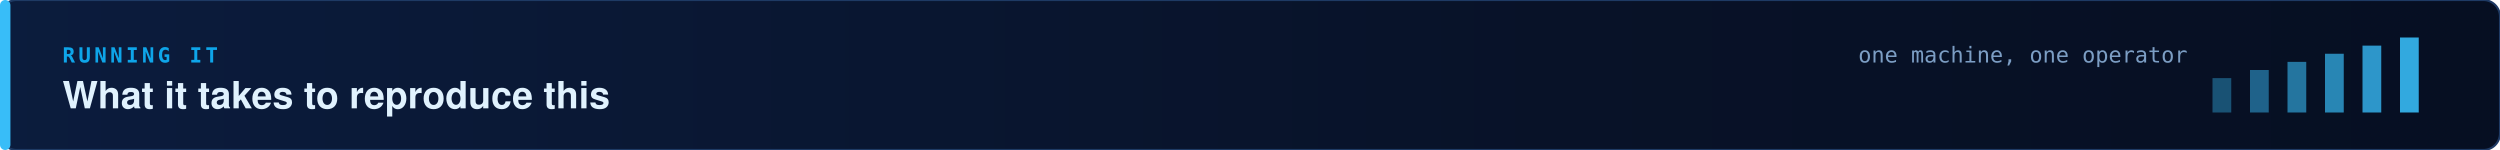
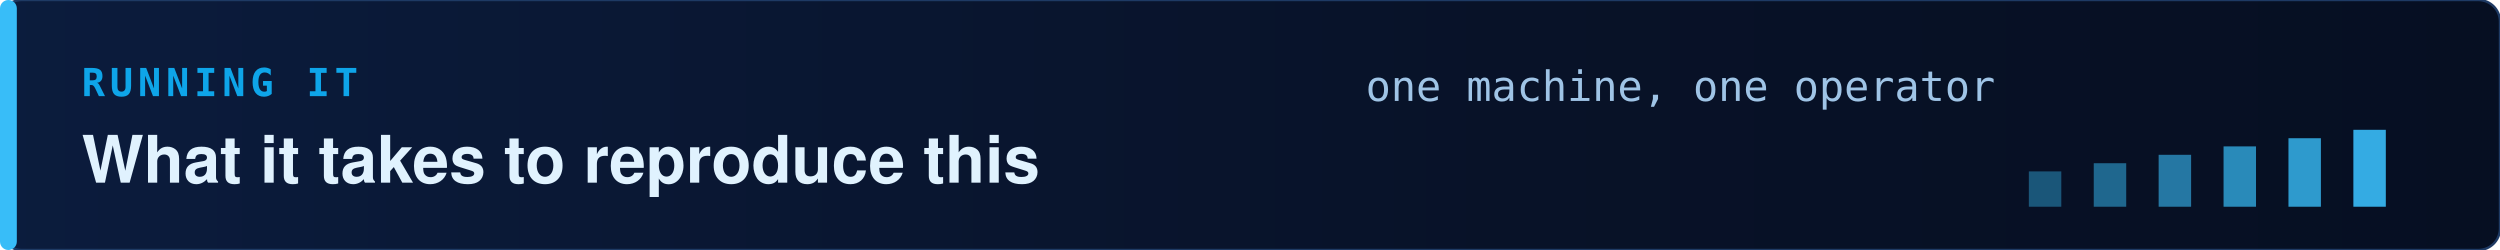
- <svg xmlns="http://www.w3.org/2000/svg" viewBox="0 0 1200 72" width="1200" height="72" role="img" aria-label="What it takes to reproduce this">
+ <svg xmlns="http://www.w3.org/2000/svg" viewBox="0 0 1040 104" width="1040" height="104" role="img" aria-label="What it takes to reproduce this">
  <defs>
    <linearGradient id="g" x1="0" y1="0" x2="1" y2="0">
      <stop offset="0" stop-color="#0b1c3d" />
-       <stop offset="0.62" stop-color="#081228" />
+       <stop offset="0.6" stop-color="#081228" />
      <stop offset="1" stop-color="#060f22" />
    </linearGradient>
  </defs>
-   <rect width="1200" height="72" rx="8" fill="url(#g)" />
-   <rect width="1200" height="72" rx="8" fill="none" stroke="#1e3a64" />
-   <rect x="0" y="0" width="5" height="72" rx="2.5" fill="#38bdf8" />
-   <text x="30" y="30" font-family="ui-monospace,SFMono-Regular,Menlo,monospace" font-size="10" letter-spacing="1.6" fill="#0ea5e9" font-weight="700">RUNNING IT</text>
-   <text x="30" y="52" font-family="-apple-system,BlinkMacSystemFont,'Segoe UI',Helvetica,Arial,sans-serif" font-size="18" fill="#e0f2fe" font-weight="700">What it takes to reproduce this</text>
-   <text x="1050" y="30" font-family="ui-monospace,SFMono-Regular,Menlo,monospace" font-size="10.5" fill="#7c9ec4" text-anchor="end">one machine, one operator</text>
-   <rect x="1062.0" y="37.5" width="9.0" height="16.5" fill="#38bdf8" opacity="0.38" />
-   <rect x="1080.0" y="33.6" width="9.0" height="20.4" fill="#38bdf8" opacity="0.48" />
-   <rect x="1098.0" y="29.7" width="9.0" height="24.3" fill="#38bdf8" opacity="0.58" />
-   <rect x="1116.0" y="25.8" width="9.0" height="28.2" fill="#38bdf8" opacity="0.68" />
-   <rect x="1134.0" y="21.9" width="9.0" height="32.1" fill="#38bdf8" opacity="0.78" />
-   <rect x="1152.0" y="18.0" width="9.0" height="36.0" fill="#38bdf8" opacity="0.88" />
+   <rect width="1040" height="104" rx="9" fill="url(#g)" />
+   <rect width="1040" height="104" rx="9" fill="none" stroke="#1e3a64" />
+   <rect x="0" y="0" width="7" height="104" rx="3.5" fill="#38bdf8" />
+   <text x="34" y="40" font-family="ui-monospace,SFMono-Regular,Menlo,monospace" font-size="16.1" letter-spacing="2" fill="#0ea5e9" font-weight="700">RUNNING IT</text>
+   <text x="34" y="76" font-family="-apple-system,BlinkMacSystemFont,'Segoe UI',Helvetica,Arial,sans-serif" font-size="27.3" fill="#e0f2fe" font-weight="700">What it takes to reproduce this</text>
+   <text x="830" y="42" font-family="ui-monospace,SFMono-Regular,Menlo,monospace" font-size="17.4" fill="#9fc4e6" text-anchor="end">one machine, one operator</text>
+   <rect x="844.0" y="71.3" width="13.5" height="14.7" fill="#38bdf8" opacity="0.40" />
+   <rect x="871.0" y="67.9" width="13.5" height="18.1" fill="#38bdf8" opacity="0.50" />
+   <rect x="898.0" y="64.4" width="13.5" height="21.6" fill="#38bdf8" opacity="0.60" />
+   <rect x="925.0" y="60.9" width="13.5" height="25.1" fill="#38bdf8" opacity="0.70" />
+   <rect x="952.0" y="57.5" width="13.5" height="28.5" fill="#38bdf8" opacity="0.80" />
+   <rect x="979.0" y="54.0" width="13.5" height="32.0" fill="#38bdf8" opacity="0.90" />
</svg>
